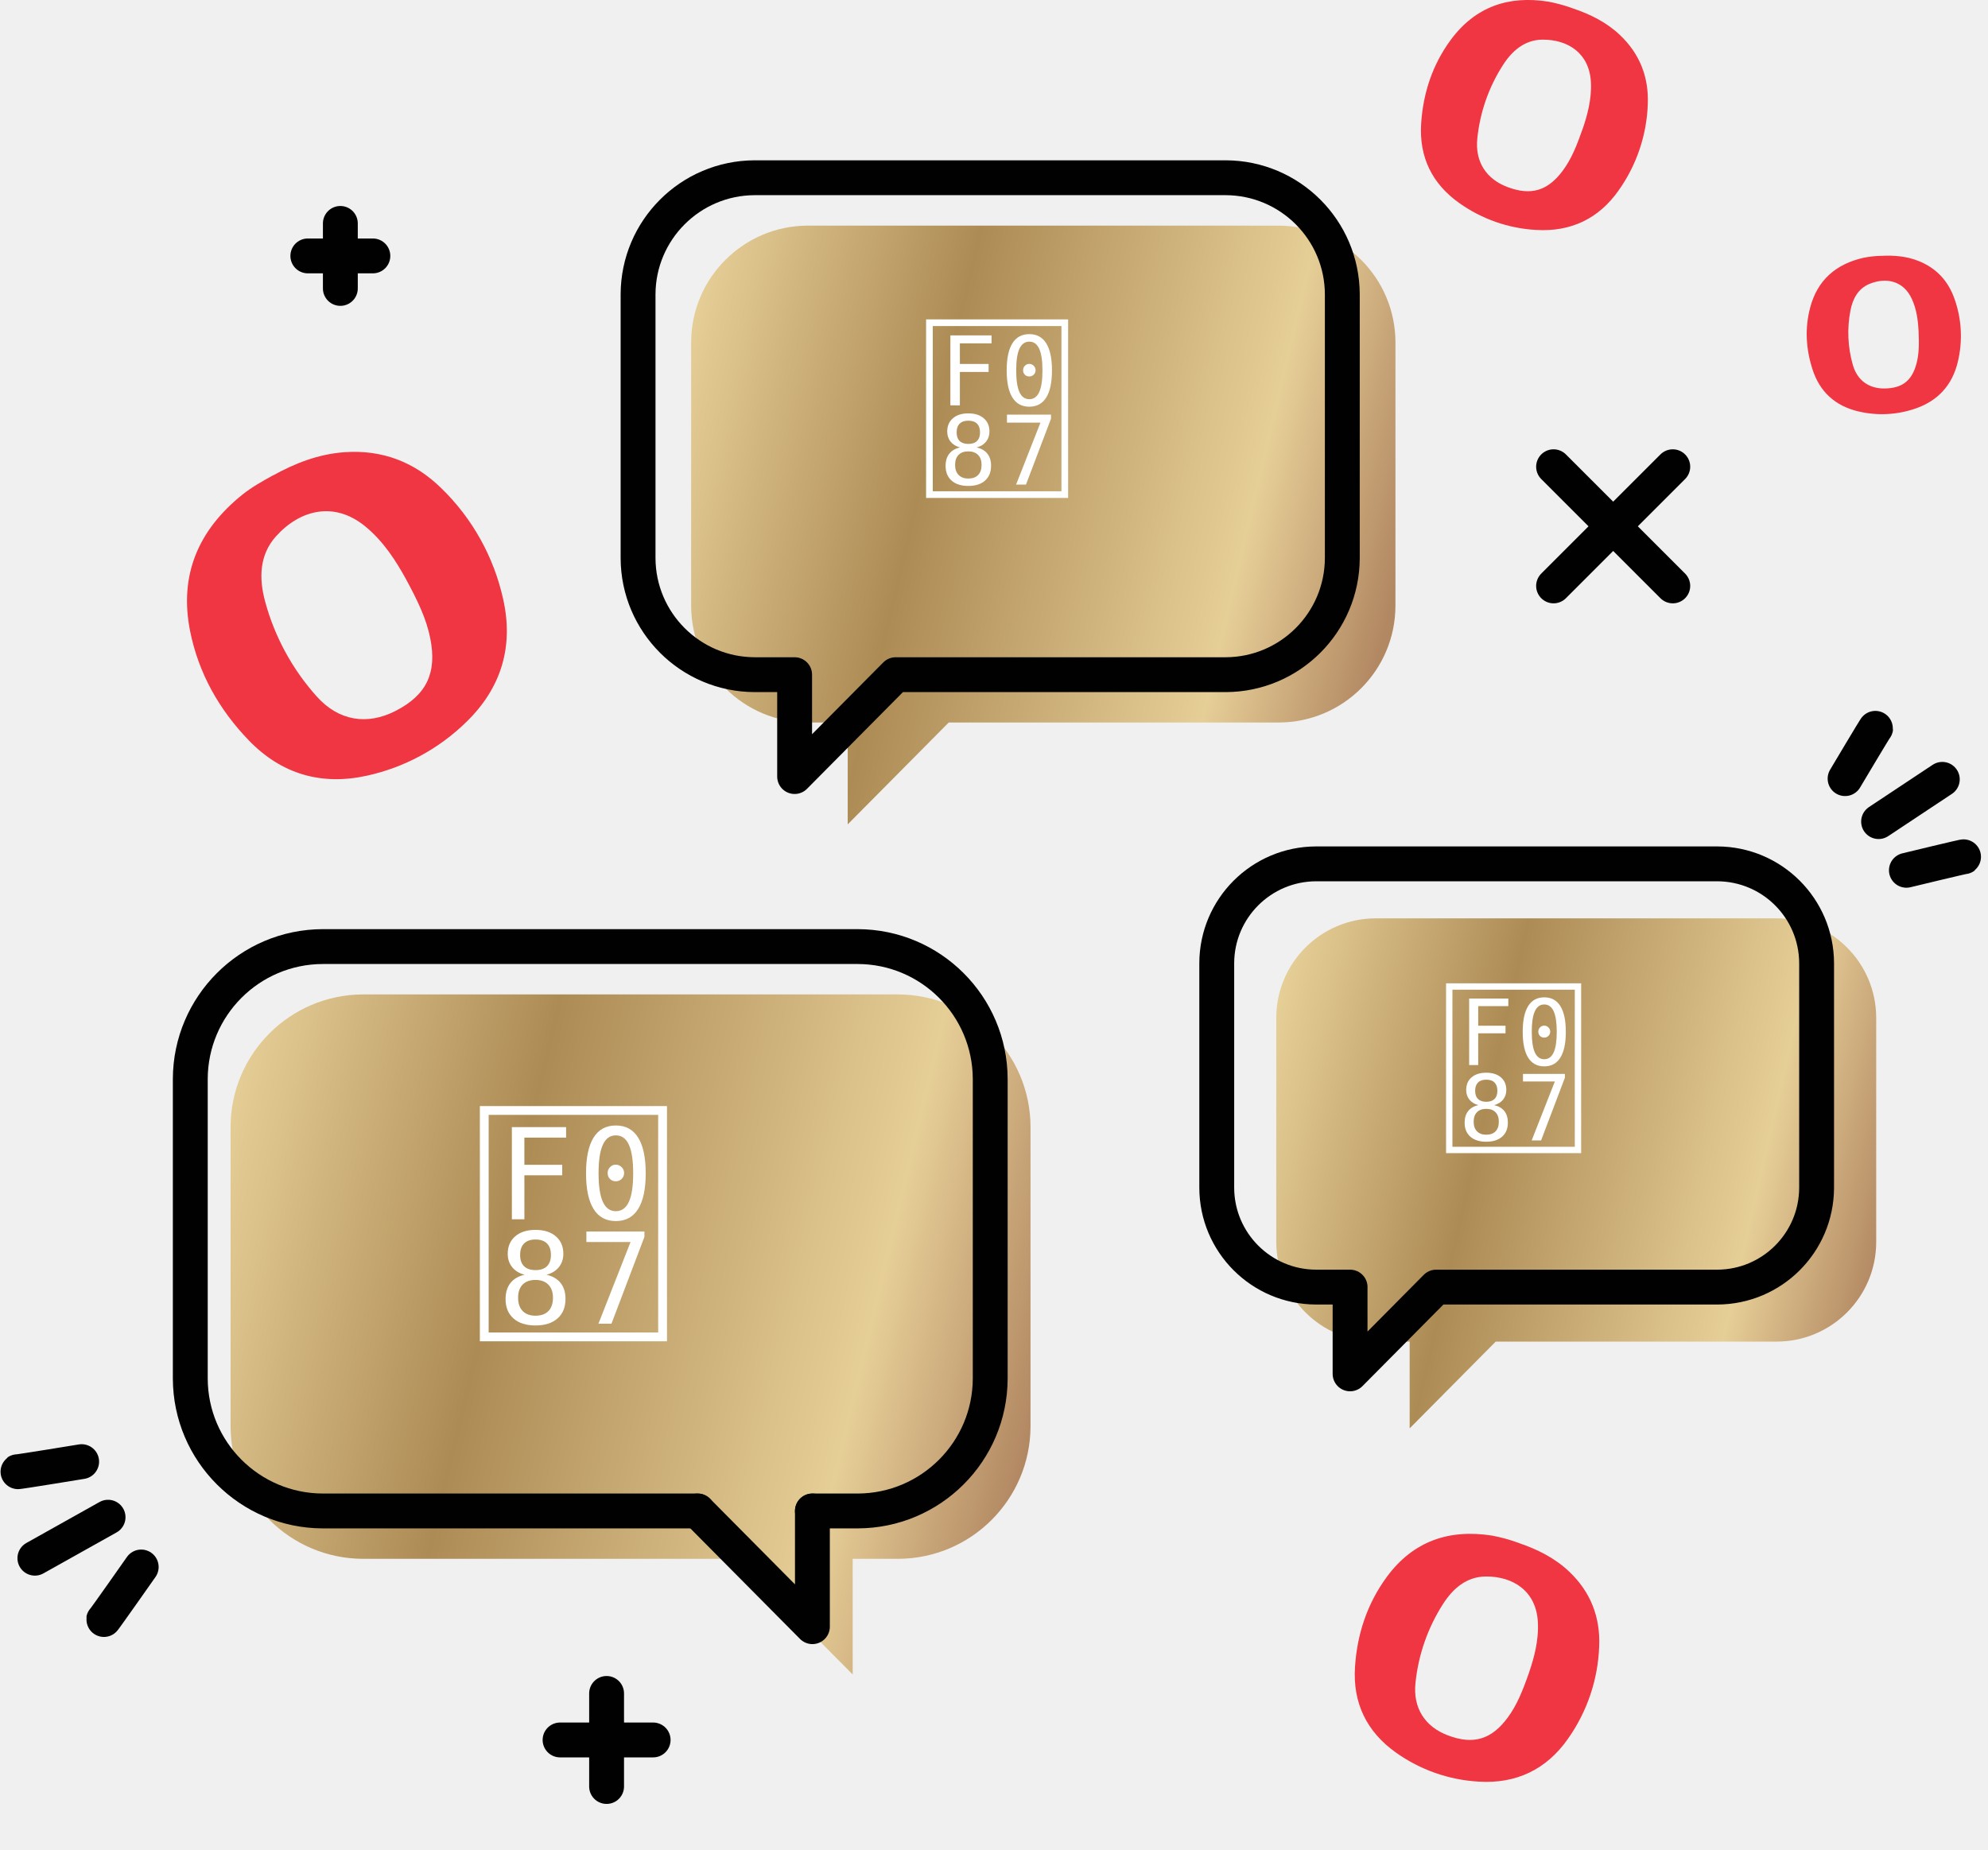
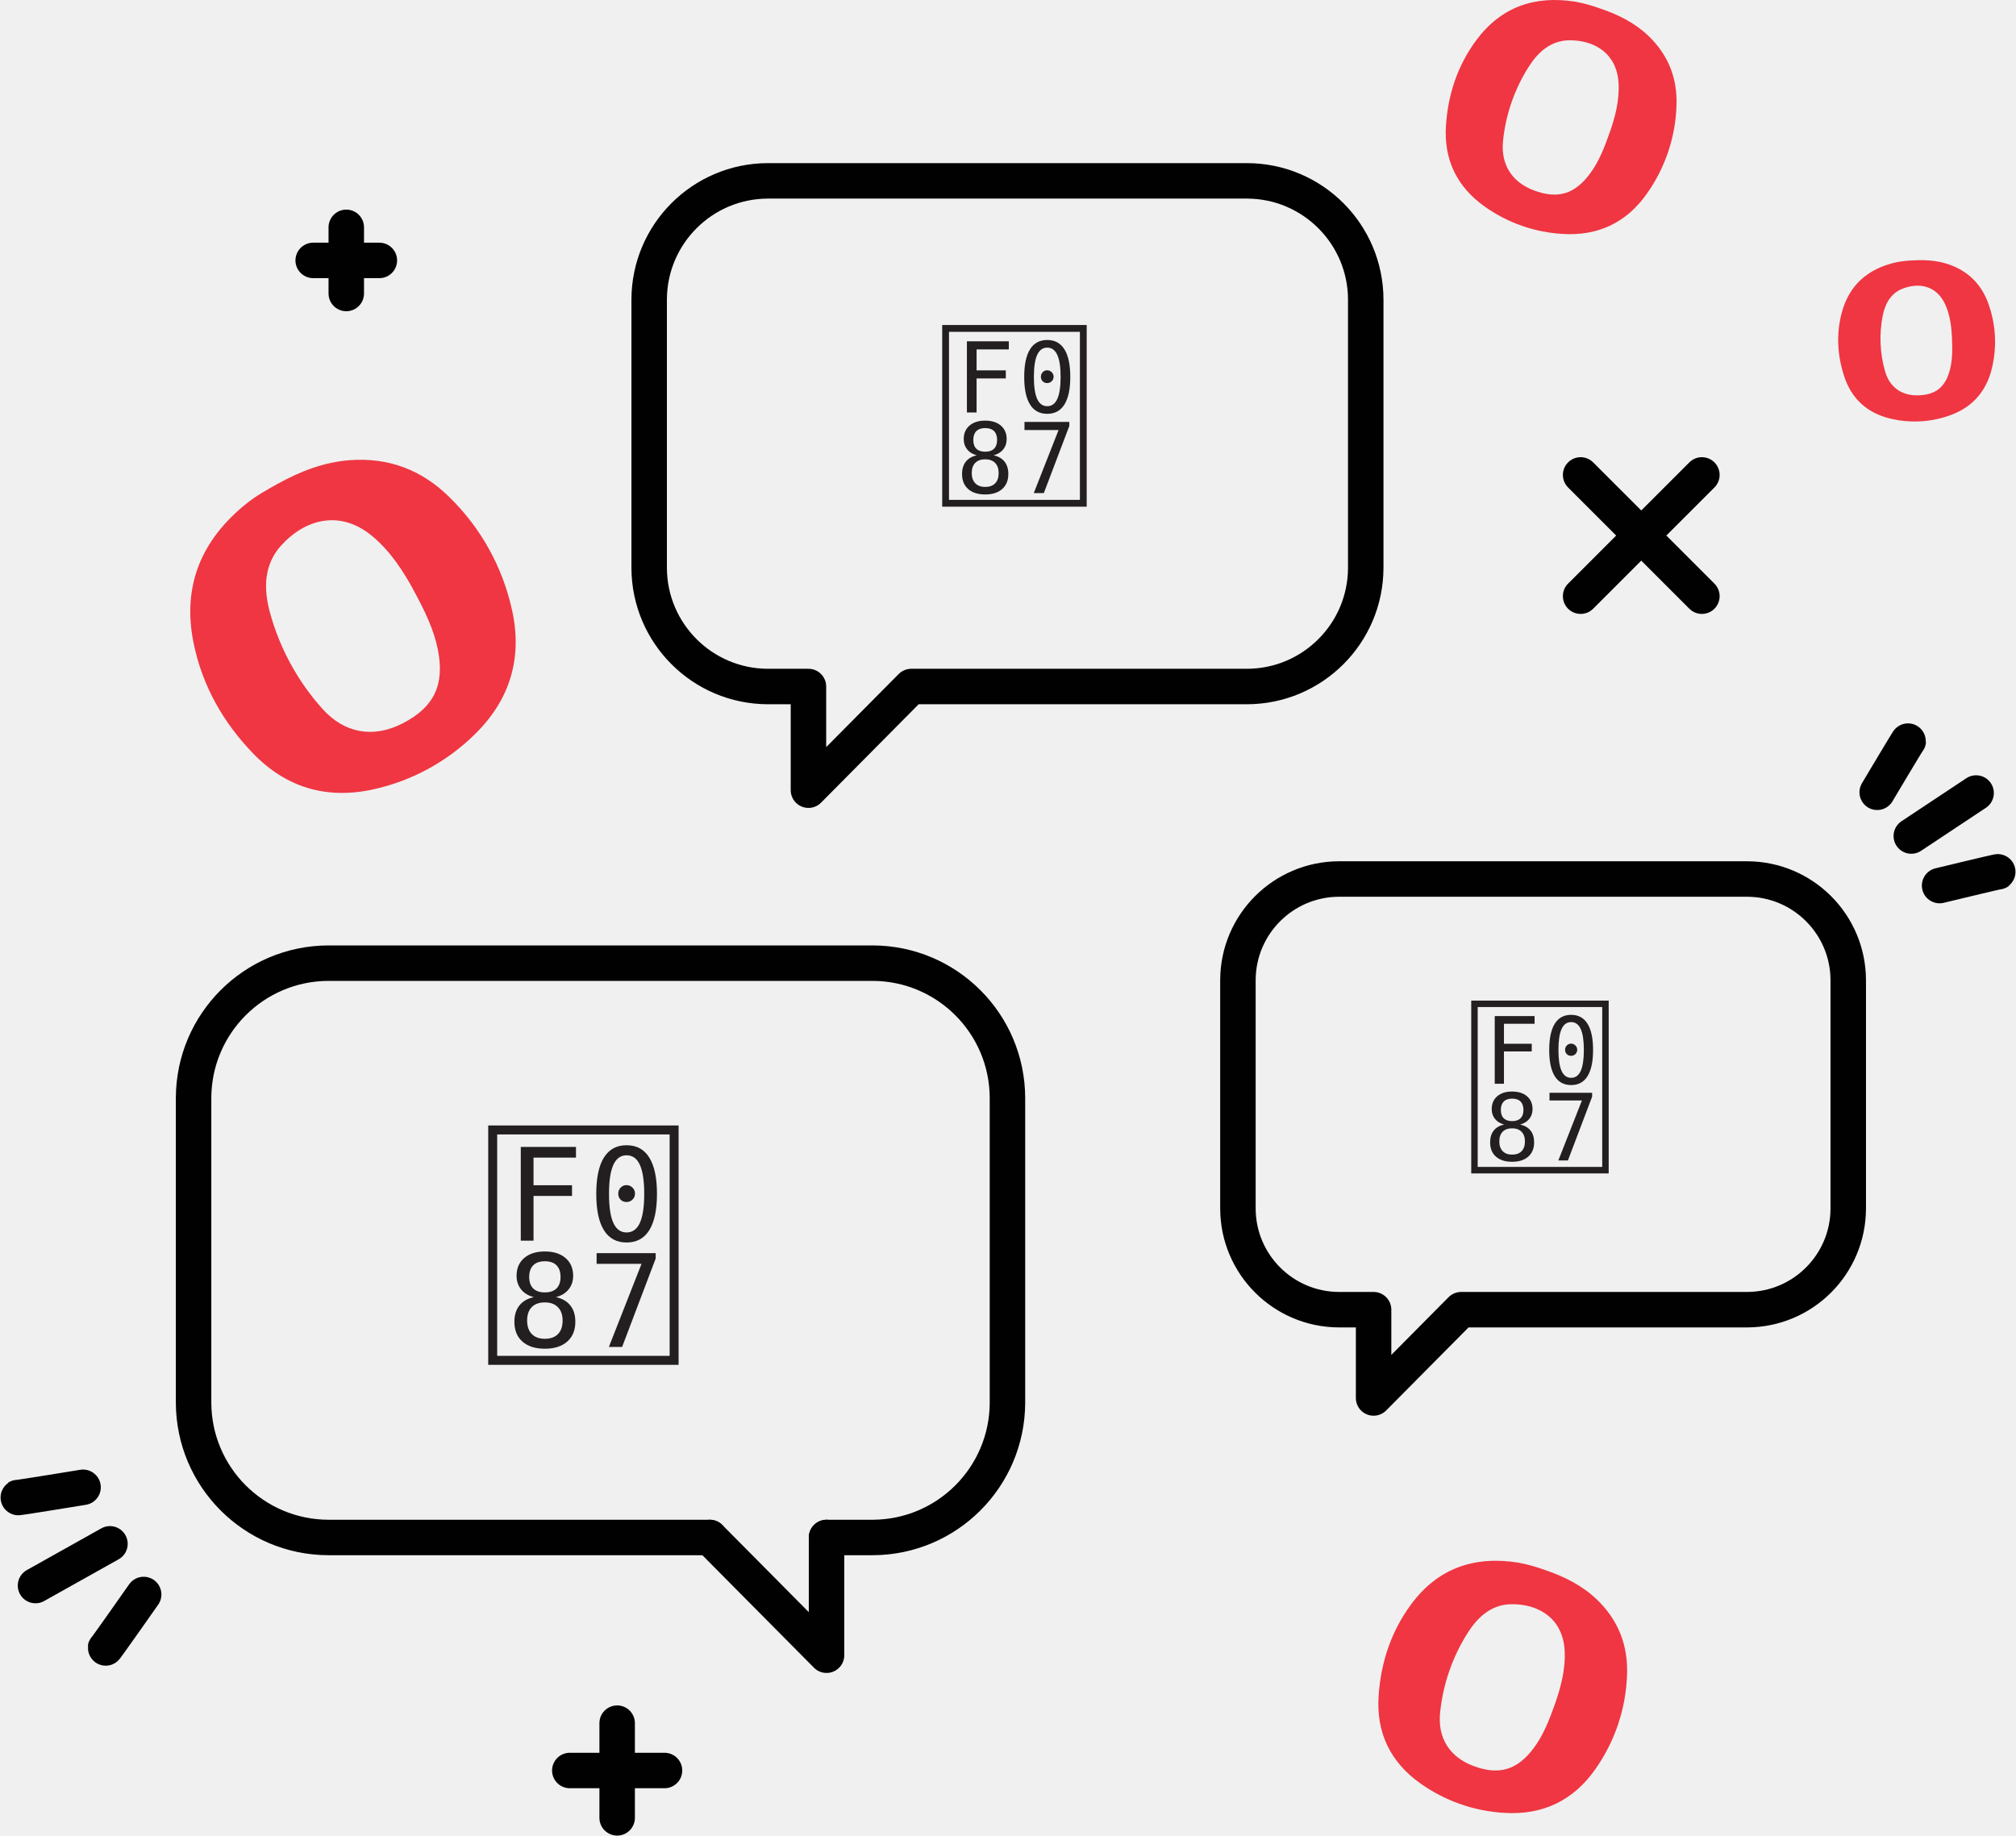
- <svg xmlns="http://www.w3.org/2000/svg" xmlns:xlink="http://www.w3.org/1999/xlink" width="500" id="Слой_1" data-name="Слой 1" viewBox="0 0 1254.43 1167.52">
+ <svg xmlns="http://www.w3.org/2000/svg" id="Layer_1" data-name="Layer 1" viewBox="0 0 1250.331 1138.541">
  <defs>
-     <style>.cls-1,.cls-9{fill:none}.cls-8{clip-path:url(#clip-path-4)}.cls-9{stroke:#010101;stroke-linecap:round;stroke-linejoin:round;stroke-width:22px}</style>
+     <style>.cls-3{fill:none}.cls-2{clip-path:url(#clip-path)}.cls-3{stroke:#010101;stroke-linecap:round;stroke-linejoin:round;stroke-width:22px}</style>
    <clipPath id="clip-path">
-       <path class="cls-1" d="M868 579.61a62.85 62.85 0 0 0-62.67 62.67v141.79A62.86 62.86 0 0 0 868 846.74h21.5v54.76l54.31-54.76h177.4a62.86 62.86 0 0 0 62.67-62.67V642.28a62.85 62.85 0 0 0-62.67-62.67z" />
-     </clipPath>
-     <linearGradient id="Безымянный_градиент" y1="1138.55" x2="1" y2="1138.55" gradientTransform="matrix(0 -403.92 -403.92 0 460871.42 936.36)" gradientUnits="userSpaceOnUse">
-       <stop offset="0" stop-color="#b28862" />
-       <stop offset=".21" stop-color="#e6ce97" />
-       <stop offset=".65" stop-color="#ad8b55" />
-       <stop offset="1" stop-color="#e6ce97" />
-     </linearGradient>
-     <clipPath id="clip-path-2">
-       <path class="cls-1" d="M509.69 142.4a73.8 73.8 0 0 0-73.58 73.6v166.46A73.8 73.8 0 0 0 509.69 456h25.21v64.3l63.76-64.3h208.29a73.8 73.8 0 0 0 73.58-73.58V216a73.8 73.8 0 0 0-73.58-73.58z" />
-     </clipPath>
-     <linearGradient id="Безымянный_градиент_2" y1="1138.55" y2="1138.55" gradientTransform="matrix(0 -474.25 -474.25 0 540611.43 561.22)" xlink:href="#Безымянный_градиент" />
-     <clipPath id="clip-path-3">
-       <path class="cls-1" d="M229.06 627.63a83.82 83.82 0 0 0-83.57 83.57v189.08a83.82 83.82 0 0 0 83.57 83.57h236.57l72.42 73v-73h28.63a83.82 83.82 0 0 0 83.58-83.57V711.2a83.82 83.82 0 0 0-83.58-83.57z" />
-     </clipPath>
-     <linearGradient id="Безымянный_градиент_3" y1="1138.61" y2="1138.61" gradientTransform="matrix(0 -538.64 -538.64 0 613695.97 1103.33)" xlink:href="#Безымянный_градиент" />
-     <clipPath id="clip-path-4">
-       <path class="cls-1" d="M0 0h1250.33v1138.54H0z" />
+       <path fill="none" d="M0-.001h1250.331V1138.54H0z" />
    </clipPath>
  </defs>
-   <g clip-path="url(#clip-path)">
-     <path transform="rotate(-77 994.621 740.56)" fill="url(#Безымянный_градиент)" d="M795.23 519.95h398.79v441.22H795.23z" />
+   <g class="cls-2">
+     <path class="cls-3" d="M68.194 957.584l-46.181 25.871M89.1 989s-23.917 34.121-23.767 33.418m-13.815-99.907s-41.119 6.745-40.511 6.36m1174.385-410.32l40.198-26.67m-61.341-.456s19.4-32.645 19.312-31.995m19.384 89.852s36.907-8.941 36.381-8.55m-856.563 528.074v58.735m-29.367-29.368h58.735m-197.37-957.164v41.031m-20.516-20.516h41.032m745.032 133.054l75.211 75.211m-75.211 0l75.211-75.211" />
+     <path d="M992.679 5.359c10.92 3.7 21.079 8.737 29.543 16.772 12.477 11.844 18.2 26.5 17.537 43.524a99.9 99.9 0 0 1-18.362 54.47c-12.624 17.969-30.35 26.339-52.206 24.972a92.5 92.5 0 0 1-48.437-17.014c-17.115-12.162-25.357-29.028-23.968-50.169 1.267-19.3 7.164-37.143 18.65-52.749 15.379-20.894 36.422-28.12 61.7-24.1a96.627 96.627 0 0 1 15.545 4.3m6.106 75.6c2.585-7.67 5.665-18.077 5.072-29.23-.959-18.135-14.381-26.827-30.429-26.75-11.386.055-19.348 7.1-25.148 16.165A105.459 105.459 0 0 0 932.2 87.245c-1.579 14.8 5.572 25.777 19.147 30.859 14.737 5.517 25.35 2.354 34.825-10.474 5.366-7.266 8.732-15.53 12.612-26.668m188.339 80.519c8.034-.422 15.917.216 23.478 3.236 11.145 4.452 18.636 12.472 22.608 23.676a69.7 69.7 0 0 1 2.172 40.041c-3.541 14.905-12.865 24.908-27.381 29.668a64.524 64.524 0 0 1-35.785 1.487c-14.232-3.461-23.93-12.26-28.492-26.319-4.164-12.833-4.952-25.921-1.54-39 4.57-17.513 16.339-27.632 33.756-31.558a67.372 67.372 0 0 1 11.184-1.23m23.487 47.414c-.307-5.638-1-13.178-4.265-20.252-5.305-11.5-16.246-13.668-26.627-9.472-7.364 2.977-10.7 9.6-12.12 16.972a73.56 73.56 0 0 0 1.486 34.024c2.8 10 10.27 15.265 20.38 15.051 10.975-.231 17.036-5.022 19.861-15.783 1.6-6.1 1.647-12.32 1.285-20.54m-252.258 764.97c11.769 3.99 22.717 9.415 31.84 18.076 13.446 12.763 19.608 28.556 18.9 46.906a107.661 107.661 0 0 1-19.788 58.7c-13.606 19.365-32.709 28.386-56.264 26.912a99.671 99.671 0 0 1-52.2-18.336c-18.444-13.107-27.326-31.284-25.83-54.067 1.365-20.8 7.722-40.03 20.1-56.848 16.574-22.518 39.252-30.306 66.492-25.976a104.021 104.021 0 0 1 16.753 4.631m6.581 81.477c2.786-8.266 6.1-19.482 5.467-31.5-1.037-19.536-15.5-28.906-32.793-28.823-12.271.058-20.851 7.656-27.1 17.422a113.636 113.636 0 0 0-17.332 49.675c-1.7 15.947 6.006 27.78 20.636 33.257 15.882 5.946 27.319 2.537 37.53-11.288 5.783-7.831 9.412-16.737 13.593-28.74M172.06 300.186c14.075-7.8 28.808-13.564 45.053-14.764 23.942-1.765 44.443 6.087 61.407 22.75a139.42 139.42 0 0 1 39.011 70.094c6.7 29.9-1.293 56.065-23.222 77.352a129.059 129.059 0 0 1-63.039 34.046c-28.625 6.257-53.779-1.065-74.306-22.344-18.739-19.42-31.63-42.267-36.964-68.778-7.139-35.495 5.153-64.007 33.028-86.337 5.894-4.721 12.47-8.361 19.031-12.019m83.8 64.665c-5.494-9.869-13.351-22.819-25.424-32.678-19.623-16.023-41.2-10.331-56.182 6.315-10.632 11.808-10.827 26.647-6.914 41.142a147.157 147.157 0 0 0 32.5 59.877c13.8 15.522 31.849 18.444 49.841 9.2 19.531-10.039 26.228-23.967 21.875-45.793-2.466-12.363-7.84-23.6-15.7-38.059" fill="#ef3642" />
+     <path class="cls-3" d="M440.202 953.641l72.423 73.028v-73.028m393.589-141.292l-54.309 54.763v-54.763m54.309-.001h177.4a62.855 62.855 0 0 0 62.671-62.671V607.888a62.855 62.855 0 0 0-62.671-62.671H830.438a62.855 62.855 0 0 0-62.671 62.671v141.789a62.855 62.855 0 0 0 62.671 62.671h21.467M565.171 425.823l-63.765 64.298v-64.298m63.765 0h208.286a73.8 73.8 0 0 0 73.583-73.583V185.762a73.8 73.8 0 0 0-73.583-73.583H476.2a73.8 73.8 0 0 0-73.583 73.583V352.24a73.8 73.8 0 0 0 73.583 73.583h25.207" />
  </g>
-   <g clip-path="url(#clip-path-2)">
-     <path transform="rotate(-77 658.315 331.37)" fill="url(#Безымянный_градиент_2)" d="M424.2 72.34h468.23v518.05H424.2z" />
-   </g>
-   <g clip-path="url(#clip-path-3)">
-     <path transform="rotate(-77 397.869 842.255)" fill="url(#Безымянный_градиент_3)" d="M131.97 548.06h531.8v588.39h-531.8z" />
-   </g>
-   <g class="cls-8">
-     <path class="cls-9" d="M68.19 957.58l-46.18 25.87M89.1 989s-23.92 34.12-23.77 33.42m-13.81-99.91S10.4 929.26 11 928.87m1174.39-410.32l40.2-26.67m-61.34-.45s19.4-32.64 19.31-32m19.38 89.85s36.91-8.94 36.38-8.55m-856.56 528.08v58.73m-29.36-29.37h58.73M214.76 141.01v41.03m-20.52-20.52h41.04m745.03 133.06l75.21 75.21m-75.21 0l75.21-75.21" />
-     <path d="M992.68 5.36c10.92 3.7 21.08 8.74 29.54 16.77 12.48 11.84 18.2 26.5 17.54 43.52a99.9 99.9 0 0 1-18.36 54.47c-12.62 18-30.35 26.34-52.21 25a92.5 92.5 0 0 1-48.44-17c-17.12-12.16-25.36-29-24-50.17 1.27-19.3 7.16-37.14 18.65-52.75C930.82 4.27 951.86-3 977.13 1.06a96.63 96.63 0 0 1 15.54 4.3M998.79 81c2.58-7.67 5.66-18.08 5.07-29.23-1-18.13-14.38-26.82-30.43-26.75-11.39.06-19.35 7.1-25.15 16.17a105.46 105.46 0 0 0-16.08 46.05c-1.58 14.8 5.57 25.78 19.15 30.86 14.74 5.52 25.35 2.35 34.82-10.47 5.37-7.27 8.73-15.53 12.61-26.67m188.34 80.52c8-.42 15.92.22 23.48 3.24 11.15 4.45 18.64 12.47 22.61 23.68a69.7 69.7 0 0 1 2.17 40c-3.54 14.91-12.87 24.91-27.38 29.67a64.52 64.52 0 0 1-35.78 1.49c-14.23-3.46-23.93-12.26-28.49-26.32-4.16-12.83-5-25.92-1.54-39 4.57-17.51 16.34-27.63 33.76-31.56a67.37 67.37 0 0 1 11.18-1.23m23.49 47.41c-.31-5.64-1-13.18-4.27-20.25-5.31-11.5-16.25-13.67-26.63-9.47-7.36 3-10.7 9.6-12.12 17a73.56 73.56 0 0 0 1.49 34c2.8 10 10.27 15.27 20.38 15.05 11-.23 17-5 19.86-15.78 1.6-6.1 1.65-12.32 1.29-20.54m-252.27 765c11.77 4 22.72 9.42 31.84 18.08 13.45 12.76 19.61 28.56 18.9 46.91a107.66 107.66 0 0 1-19.79 58.7c-13.61 19.36-32.71 28.39-56.26 26.91a99.67 99.67 0 0 1-52.2-18.34c-18.44-13.11-27.33-31.28-25.83-54.07 1.36-20.8 7.72-40 20.1-56.85 16.57-22.52 39.25-30.31 66.49-26a104 104 0 0 1 16.75 4.63m6.58 81.48c2.79-8.27 6.1-19.48 5.47-31.5-1-19.54-15.5-28.91-32.79-28.82-12.27.06-20.85 7.66-27.1 17.42a113.64 113.64 0 0 0-17.33 49.68c-1.7 15.95 6 27.78 20.64 33.26 15.88 5.95 27.32 2.54 37.53-11.29 5.78-7.83 9.41-16.74 13.59-28.74M172.06 300.19c14.07-7.8 28.81-13.56 45.05-14.76 23.94-1.77 44.44 6.09 61.41 22.75a139.42 139.42 0 0 1 39 70.09c6.7 29.9-1.29 56.07-23.22 77.35a129.06 129.06 0 0 1-63 34c-28.62 6.26-53.78-1.07-74.31-22.34-18.74-19.42-31.63-42.27-37-68.78-7.14-35.49 5.15-64 33-86.34 5.89-4.72 12.47-8.36 19-12m83.8 64.66c-5.49-9.87-13.35-22.82-25.42-32.68-19.62-16-41.2-10.33-56.18 6.32-10.63 11.81-10.83 26.65-6.91 41.14a147.16 147.16 0 0 0 32.5 59.88c13.8 15.52 31.85 18.44 49.84 9.2 19.53-10 26.23-24 21.88-45.79-2.47-12.36-7.84-23.6-15.7-38.06" fill="#ef3642" />
-     <path class="cls-9" d="M440.2 953.64l72.43 73.03v-73.03m393.58-141.29l-54.31 54.76v-54.76m54.31 0h177.4a62.86 62.86 0 0 0 62.67-62.67V607.89a62.86 62.86 0 0 0-62.67-62.67H830.44a62.85 62.85 0 0 0-62.67 62.67v141.79a62.85 62.85 0 0 0 62.67 62.67h21.47M565.17 425.82l-63.76 64.3v-64.3m63.76 0h208.29A73.8 73.8 0 0 0 847 352.24V185.76a73.8 73.8 0 0 0-73.58-73.58H476.2a73.8 73.8 0 0 0-73.58 73.58v166.48a73.8 73.8 0 0 0 73.58 73.58h25.21" />
-   </g>
-   <text transform="translate(297.23 835.44)" fill="#fff" font-family="FontAwesome,FontAwesome" font-size="175.49"></text>
-   <text transform="translate(580.14 305.84)" font-size="133.21" fill="#fff" font-family="FontAwesome,FontAwesome"></text>
-   <text transform="translate(908.45 719.79)" font-size="126.7" fill="#fff" font-family="FontAwesome,FontAwesome"></text>
-   <g class="cls-8">
-     <path class="cls-9" d="M440.2 953.64H203.64a83.82 83.82 0 0 1-83.57-83.57V681a83.82 83.82 0 0 1 83.57-83.57h337.61A83.82 83.82 0 0 1 624.83 681v189.07a83.82 83.82 0 0 1-83.57 83.57h-28.63" />
+   <text transform="translate(297.235 835.441)" fill="#231f20" font-family="FontAwesome,FontAwesome" font-size="175.493"></text>
+   <text transform="translate(580.138 305.838)" font-size="133.206" fill="#231f20" font-family="FontAwesome,FontAwesome"></text>
+   <text transform="translate(908.452 719.792)" font-size="126.703" fill="#231f20" font-family="FontAwesome,FontAwesome"></text>
+   <g class="cls-2">
+     <path class="cls-3" d="M440.2 953.64H203.636a83.82 83.82 0 0 1-83.575-83.574V680.984a83.82 83.82 0 0 1 83.575-83.574h337.618a83.819 83.819 0 0 1 83.574 83.574v189.082a83.819 83.819 0 0 1-83.574 83.574h-28.629" />
  </g>
</svg>
